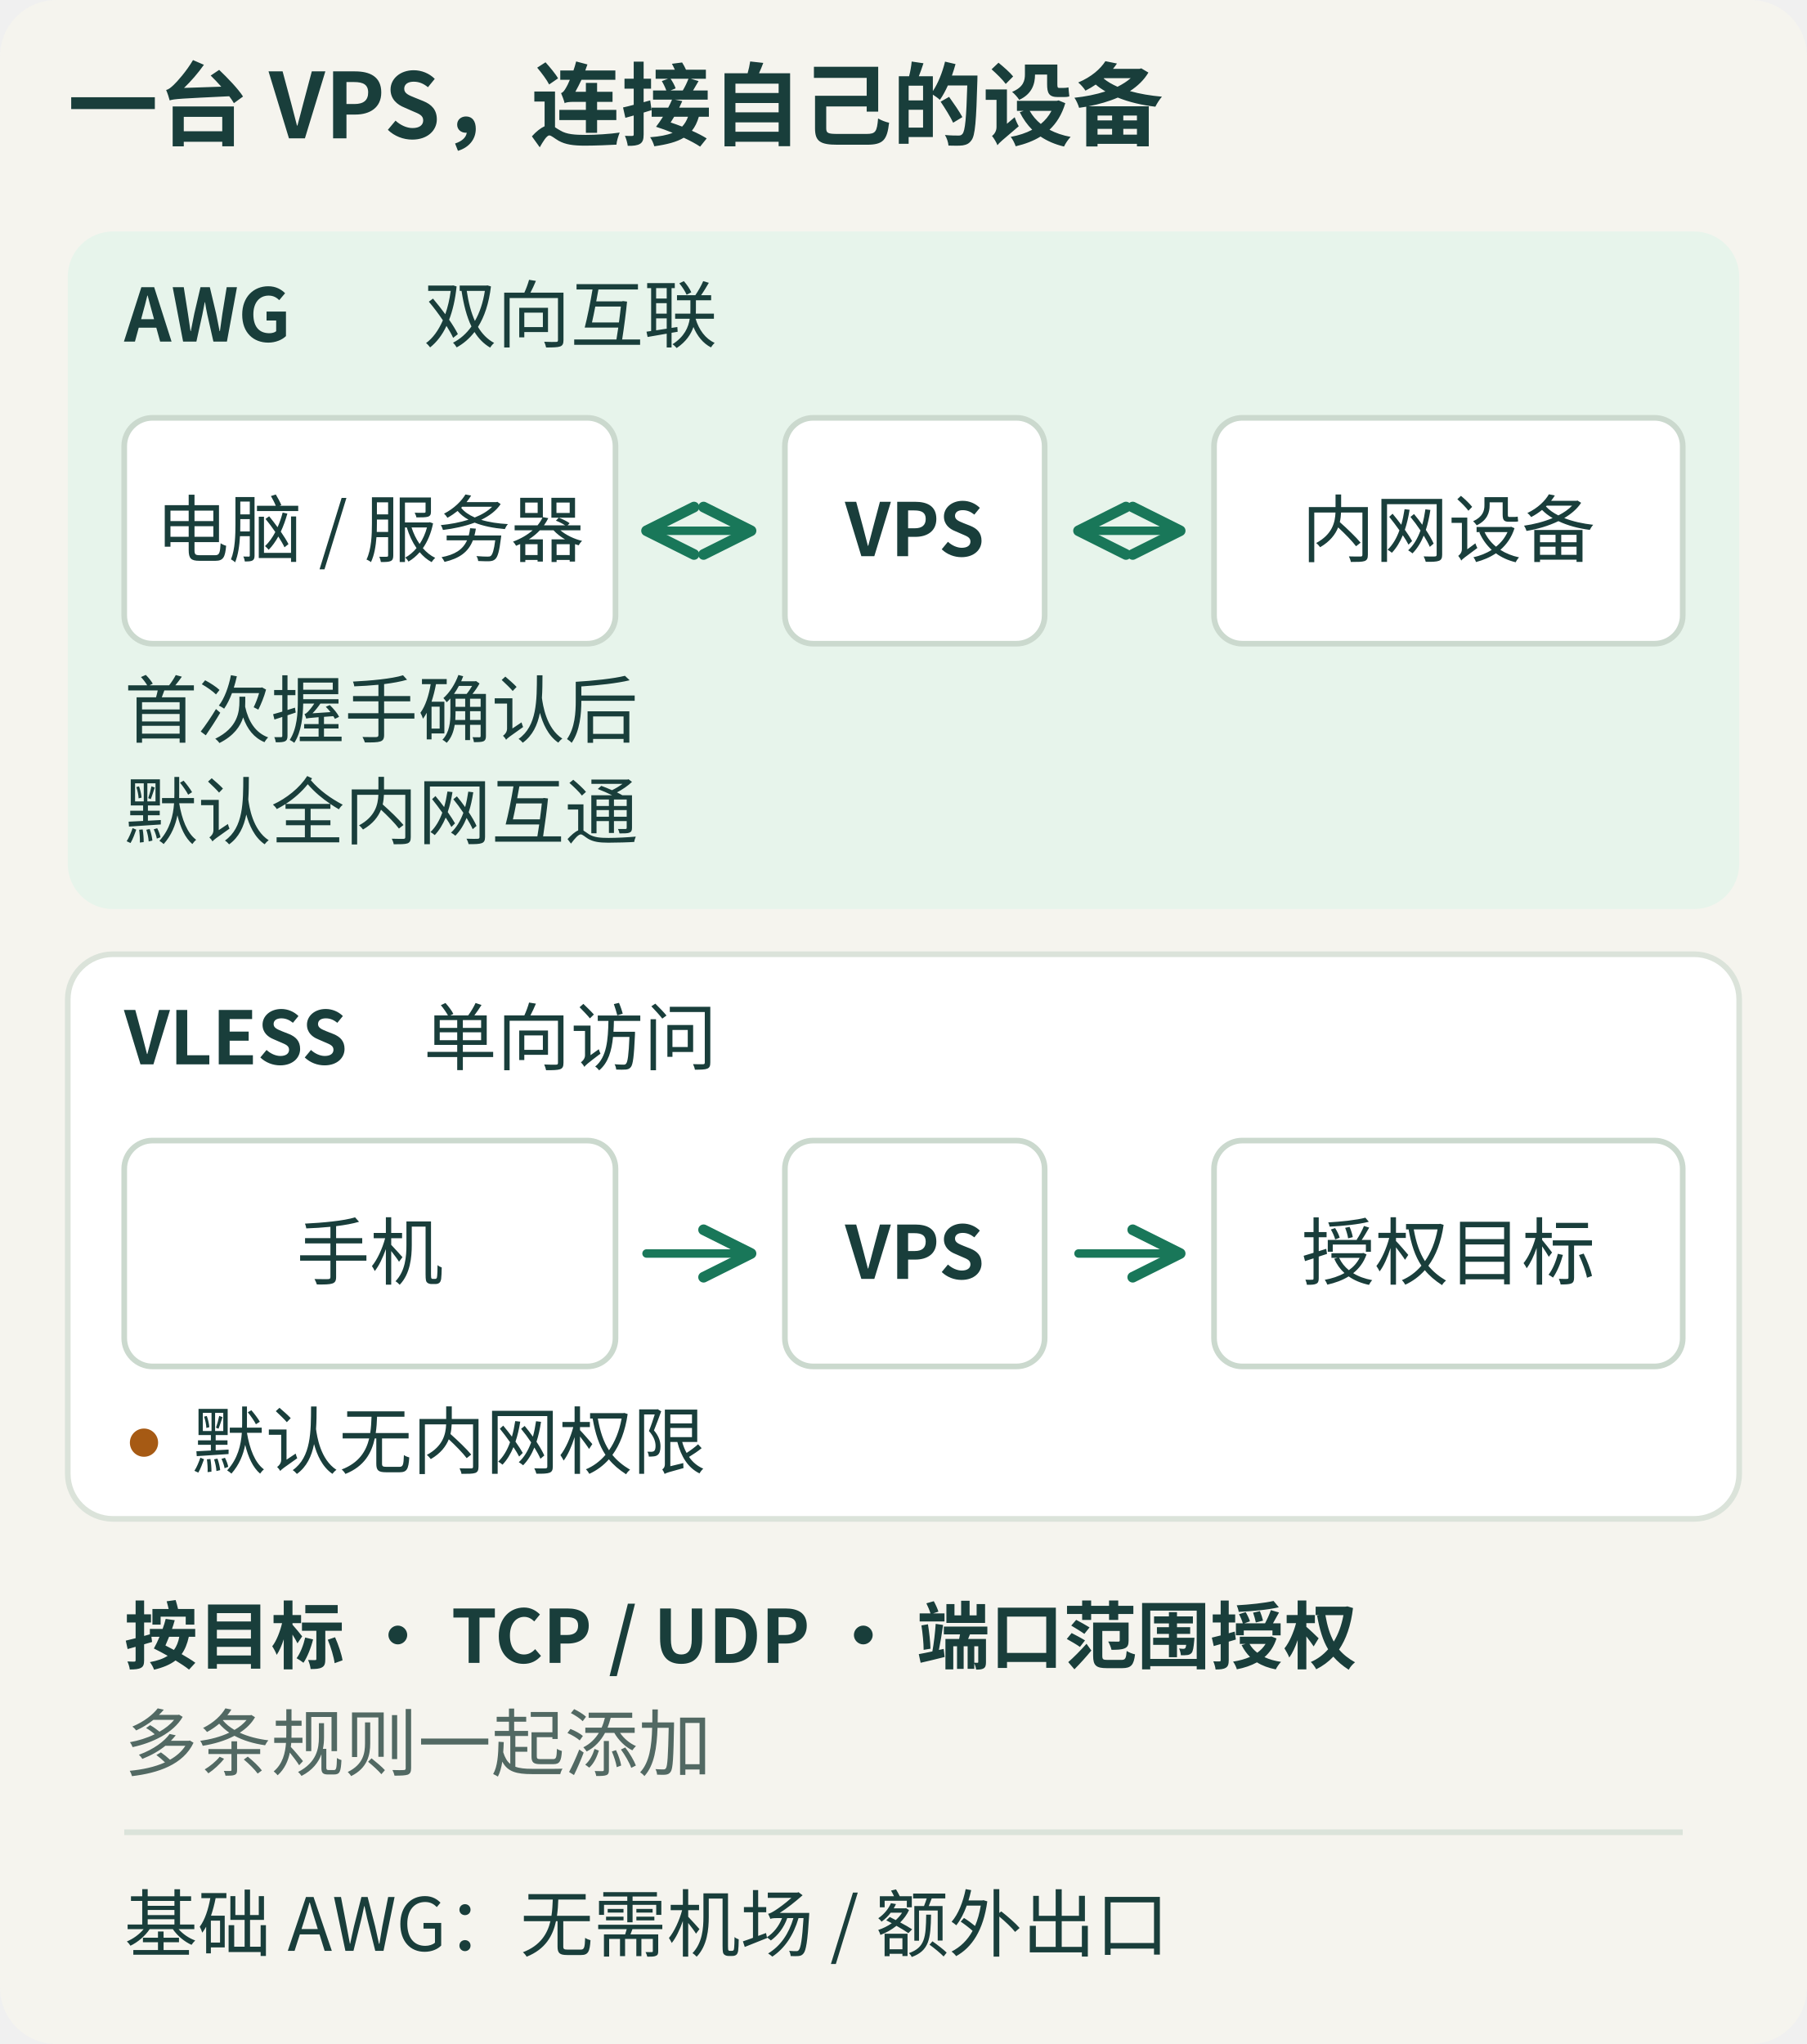
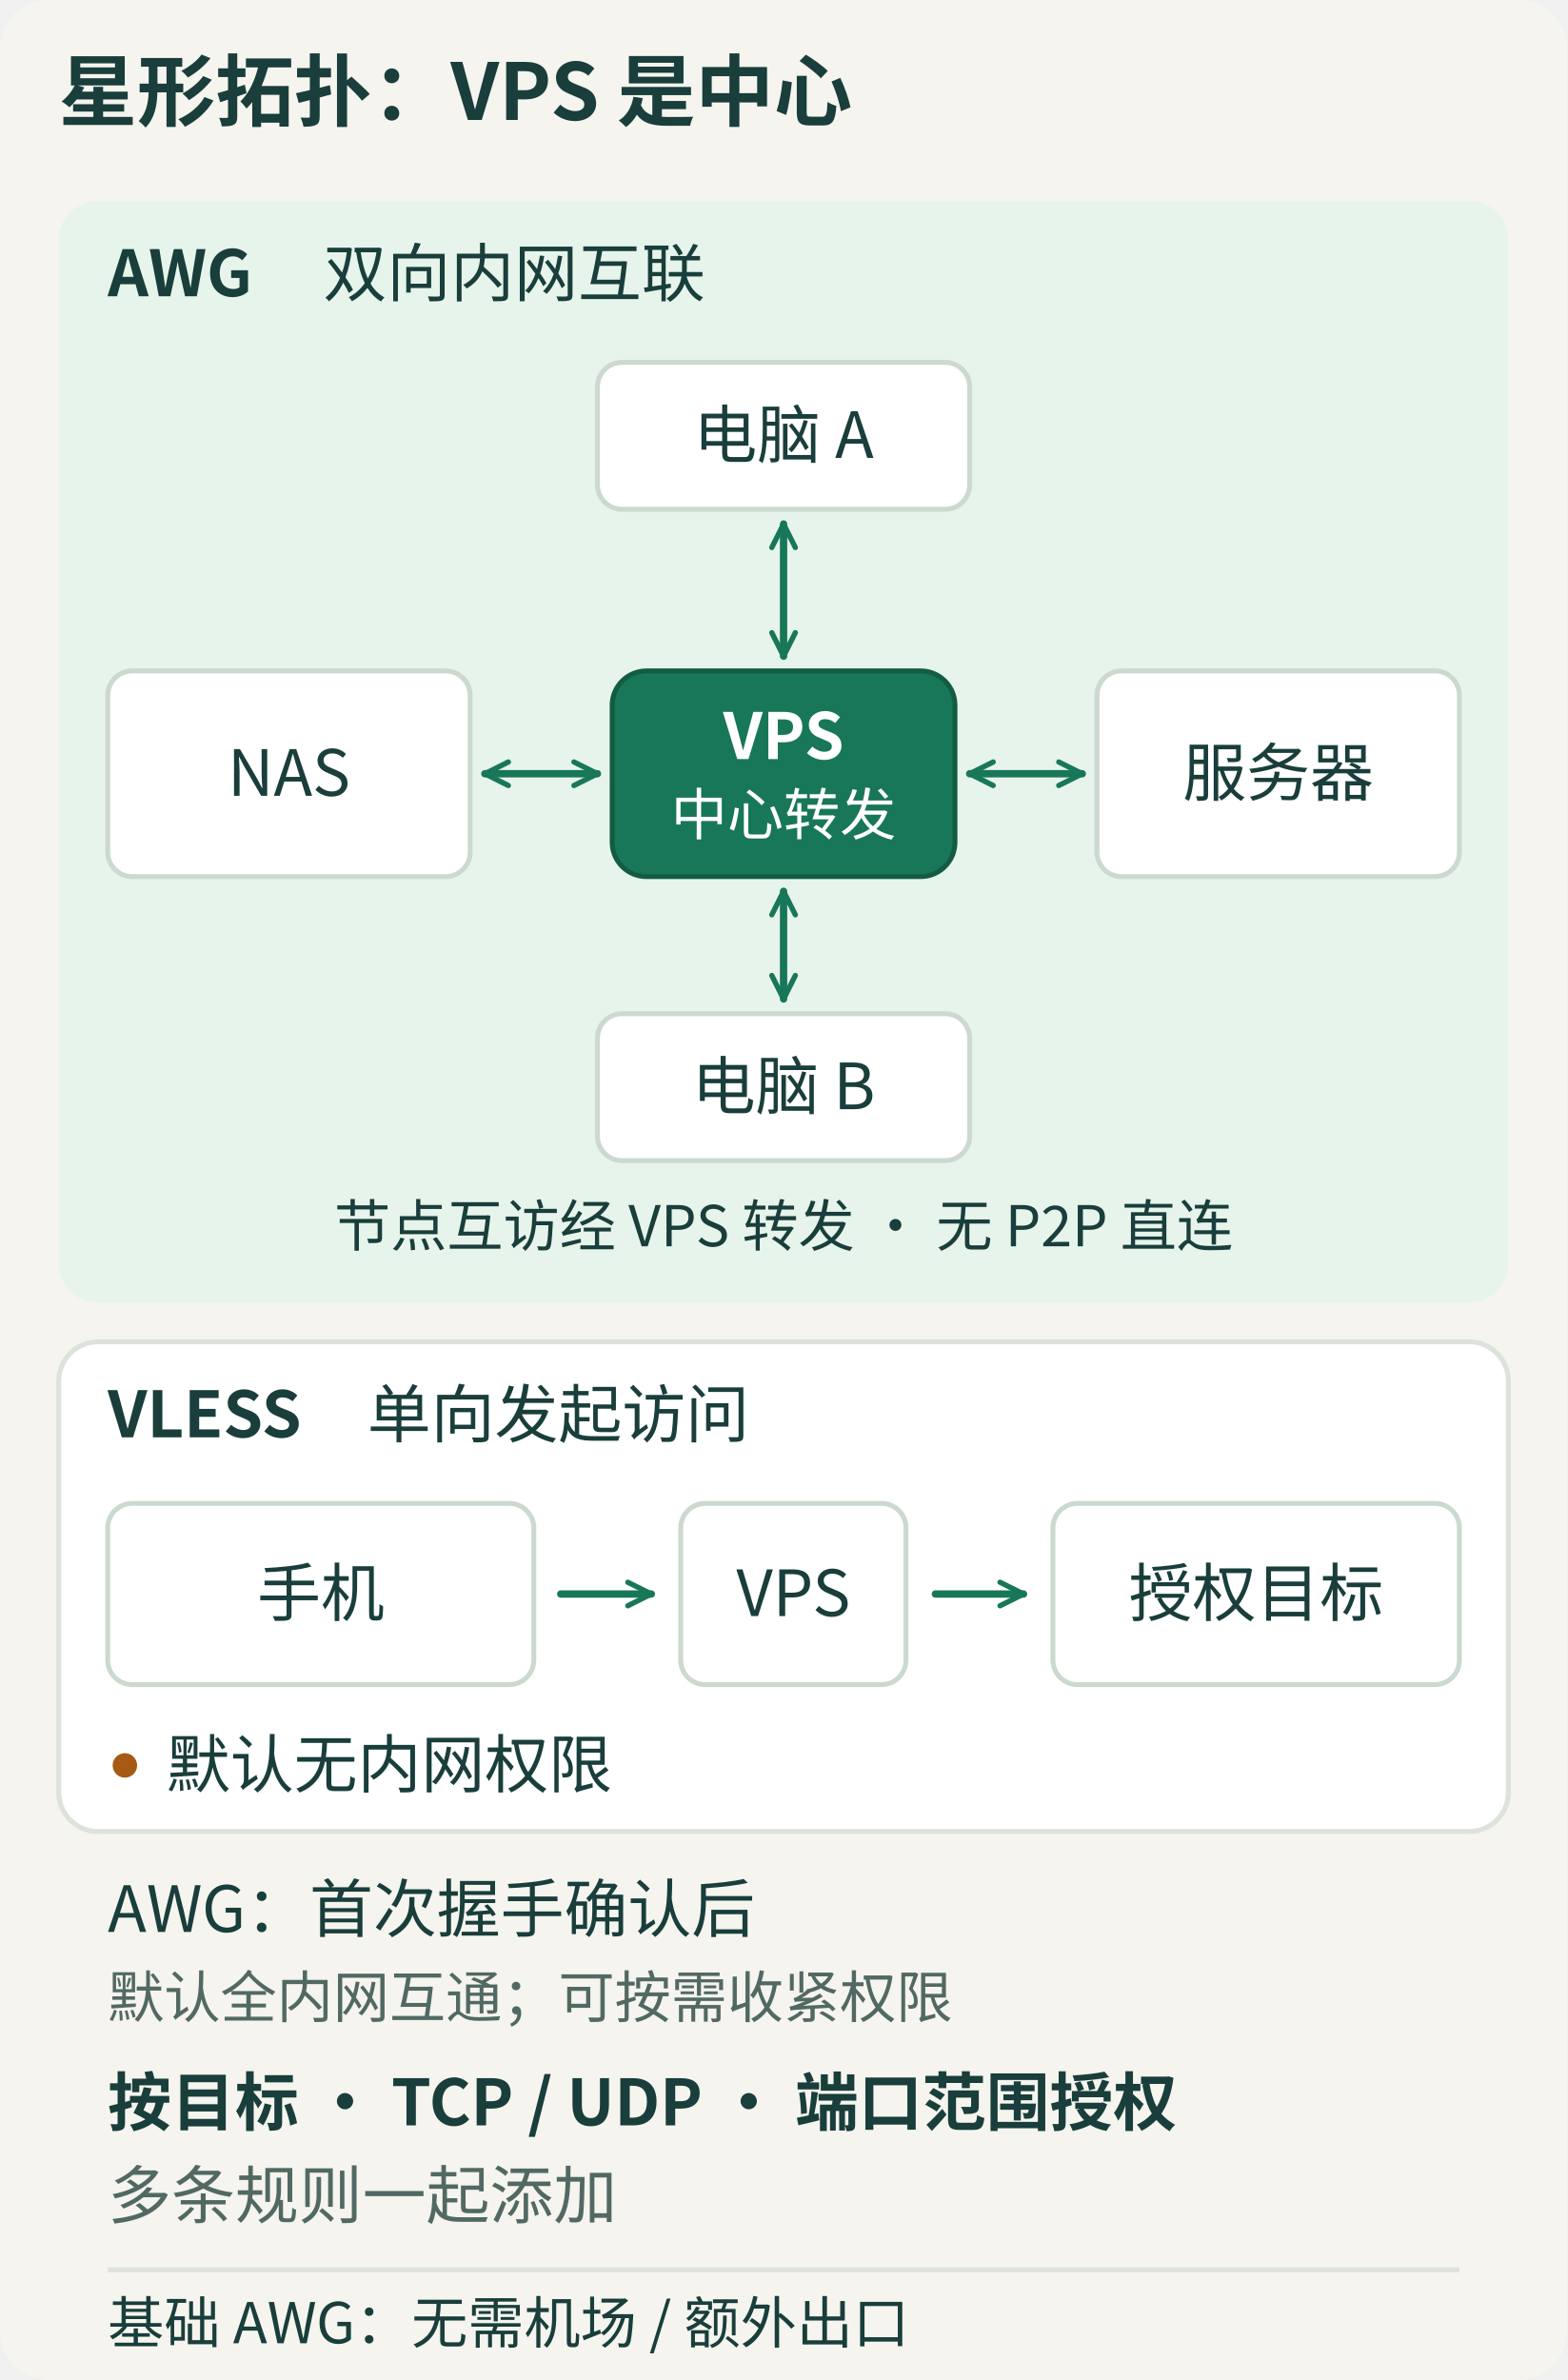
- <svg xmlns="http://www.w3.org/2000/svg" width="640" height="724" viewBox="0 0 640 724" role="img" aria-labelledby="title desc">
+ <svg xmlns="http://www.w3.org/2000/svg" width="640" height="972" viewBox="0 0 640 972" role="img" aria-labelledby="title desc">
  <defs>
-     <style>text{font-family:system-ui,-apple-system,BlinkMacSystemFont,"Segoe UI","Noto Sans CJK SC","Microsoft YaHei",sans-serif;font-size:26px;fill:#193e3b}.title{font-size:32px;font-weight:700}.heading{font-weight:700}.muted{fill:#526963}.node{fill:#fff;stroke:#cbd9ce;stroke-width:2}.line{fill:none;stroke:#197759;stroke-width:3;stroke-linecap:round}</style>
-     <marker id="arrow" viewBox="0 0 10 10" refX="9" refY="5" markerWidth="7" markerHeight="7" orient="auto-start-reverse">
+     <style>text{font-family:system-ui,-apple-system,BlinkMacSystemFont,"Segoe UI","Noto Sans CJK SC","Microsoft YaHei",sans-serif;font-size:26px;fill:#193e3b}.title{font-size:32px;font-weight:700}.heading{font-weight:700}.small{font-size:23px}.muted{fill:#526963}.node{fill:#fff;stroke:#cbd9ce;stroke-width:2}.hub{fill:#197759;stroke:#125c43;stroke-width:2}.on-hub{fill:#fff}.line{fill:none;stroke:#197759;stroke-width:3;stroke-linecap:round}</style>
+     <marker id="arrow" viewBox="0 0 10 10" refX="9" refY="5" markerUnits="userSpaceOnUse" markerWidth="12" markerHeight="12" orient="auto-start-reverse">
      <path d="M1 1 9 5 1 9" fill="none" stroke="#197759" stroke-width="1.8" stroke-linecap="round" stroke-linejoin="round" />
    </marker>
  </defs>
-   <rect width="640" height="724" rx="20" fill="#f5f4ee" />
-   <text class="title" x="24" y="49">一台 VPS，连接自己的设备</text>
-   <rect x="24" y="82" width="592" height="240" rx="16" fill="#e7f4eb" />
+   <rect width="640" height="972" rx="20" fill="#f5f4ee" />
+   <text class="title" x="24" y="49">星形拓扑：VPS 是中心</text>
+   <rect x="24" y="82" width="592" height="450" rx="16" fill="#e7f4eb" />
  <text class="heading" x="44" y="121">AWG</text>
-   <text x="150" y="121">双向互联</text>
-   <rect class="node" x="44" y="148" width="174" height="80" rx="10" />
-   <text text-anchor="middle" x="131" y="197">电脑 / 服务器</text>
-   <path class="line" d="M229 188 H266" marker-start="url(#arrow)" marker-end="url(#arrow)" />
-   <rect class="node" x="278" y="148" width="92" height="80" rx="10" />
-   <text class="heading" text-anchor="middle" x="324" y="197">VPS</text>
-   <path class="line" d="M382 188 H418" marker-start="url(#arrow)" marker-end="url(#arrow)" />
-   <rect class="node" x="430" y="148" width="166" height="80" rx="10" />
-   <text text-anchor="middle" x="513" y="197">内网设备</text>
-   <text x="44" y="261">首次握手确认后</text>
-   <text x="44" y="297">默认全内网互通</text>
-   <rect x="24" y="338" width="592" height="200" rx="16" fill="#fff" stroke="#dbe3da" stroke-width="2" />
-   <text class="heading" x="44" y="377">VLESS</text>
-   <text x="150" y="377">单向访问</text>
-   <rect class="node" x="44" y="404" width="174" height="80" rx="10" />
-   <text text-anchor="middle" x="131" y="453">手机</text>
-   <path class="line" d="M229 444 H266" marker-end="url(#arrow)" />
-   <rect class="node" x="278" y="404" width="92" height="80" rx="10" />
-   <text class="heading" text-anchor="middle" x="324" y="453">VPS</text>
-   <path class="line" d="M382 444 H418" marker-end="url(#arrow)" />
-   <rect class="node" x="430" y="404" width="166" height="80" rx="10" />
-   <text text-anchor="middle" x="513" y="453">授权目标</text>
-   <circle cx="51" cy="511" r="5" fill="#a65a14" />
-   <text x="68" y="520">默认无内网权限</text>
-   <text class="heading" x="44" y="589">按目标 · TCP / UDP · 端口范围授权</text>
-   <text class="muted" x="44" y="627">多条规则一起添加</text>
-   <path d="M44 649 H596" stroke="#dbe3da" stroke-width="2" />
-   <text x="44" y="691">基础 AWG：无需机场 / 额外出口</text>
+   <text x="132" y="121">双向内网互联</text>
+   <rect class="node" x="244" y="148" width="152" height="60" rx="10" />
+   <text text-anchor="middle" x="320" y="187">电脑 A</text>
+   <rect class="node" x="44" y="274" width="148" height="84" rx="10" />
+   <text text-anchor="middle" x="118" y="325">NAS</text>
+   <rect class="node" x="448" y="274" width="148" height="84" rx="10" />
+   <text text-anchor="middle" x="522" y="325">服务器</text>
+   <rect class="node" x="244" y="414" width="152" height="60" rx="10" />
+   <text text-anchor="middle" x="320" y="453">电脑 B</text>
+   <path class="line" d="M320 214 V268" marker-start="url(#arrow)" marker-end="url(#arrow)" />
+   <path class="line" d="M198 316 H244" marker-start="url(#arrow)" marker-end="url(#arrow)" />
+   <path class="line" d="M396 316 H442" marker-start="url(#arrow)" marker-end="url(#arrow)" />
+   <path class="line" d="M320 364 V408" marker-start="url(#arrow)" marker-end="url(#arrow)" />
+   <rect class="hub" x="250" y="274" width="140" height="84" rx="14" />
+   <text class="heading on-hub" text-anchor="middle" x="320" y="310">VPS</text>
+   <text class="small on-hub" text-anchor="middle" x="320" y="341">中心转发</text>
+   <text class="small" text-anchor="middle" x="320" y="509">节点互访经 VPS 转发 · 无 P2P 直连</text>
+   <rect x="24" y="548" width="592" height="200" rx="16" fill="#fff" stroke="#dbe3da" stroke-width="2" />
+   <text class="heading" x="44" y="587">VLESS</text>
+   <text x="150" y="587">单向发起访问</text>
+   <rect class="node" x="44" y="614" width="174" height="74" rx="10" />
+   <text text-anchor="middle" x="131" y="660">手机</text>
+   <path class="line" d="M229 651 H266" marker-end="url(#arrow)" />
+   <rect class="node" x="278" y="614" width="92" height="74" rx="10" />
+   <text text-anchor="middle" x="324" y="660">VPS</text>
+   <path class="line" d="M382 651 H418" marker-end="url(#arrow)" />
+   <rect class="node" x="430" y="614" width="166" height="74" rx="10" />
+   <text text-anchor="middle" x="513" y="660">授权目标</text>
+   <circle cx="51" cy="721" r="5" fill="#a65a14" />
+   <text x="68" y="730">默认无内网权限</text>
+   <text x="44" y="789">AWG：首次握手确认后</text>
+   <text class="small muted" x="44" y="824">默认全内网互通；可按需收紧权限</text>
+   <text class="heading" x="44" y="868">按目标 · TCP / UDP · 端口范围授权</text>
+   <text class="muted" x="44" y="906">多条规则一起添加</text>
+   <path d="M44 927 H596" stroke="#dbe3da" stroke-width="2" />
+   <text class="small" x="44" y="957">基础 AWG：无需机场 / 额外出口</text>
</svg>
